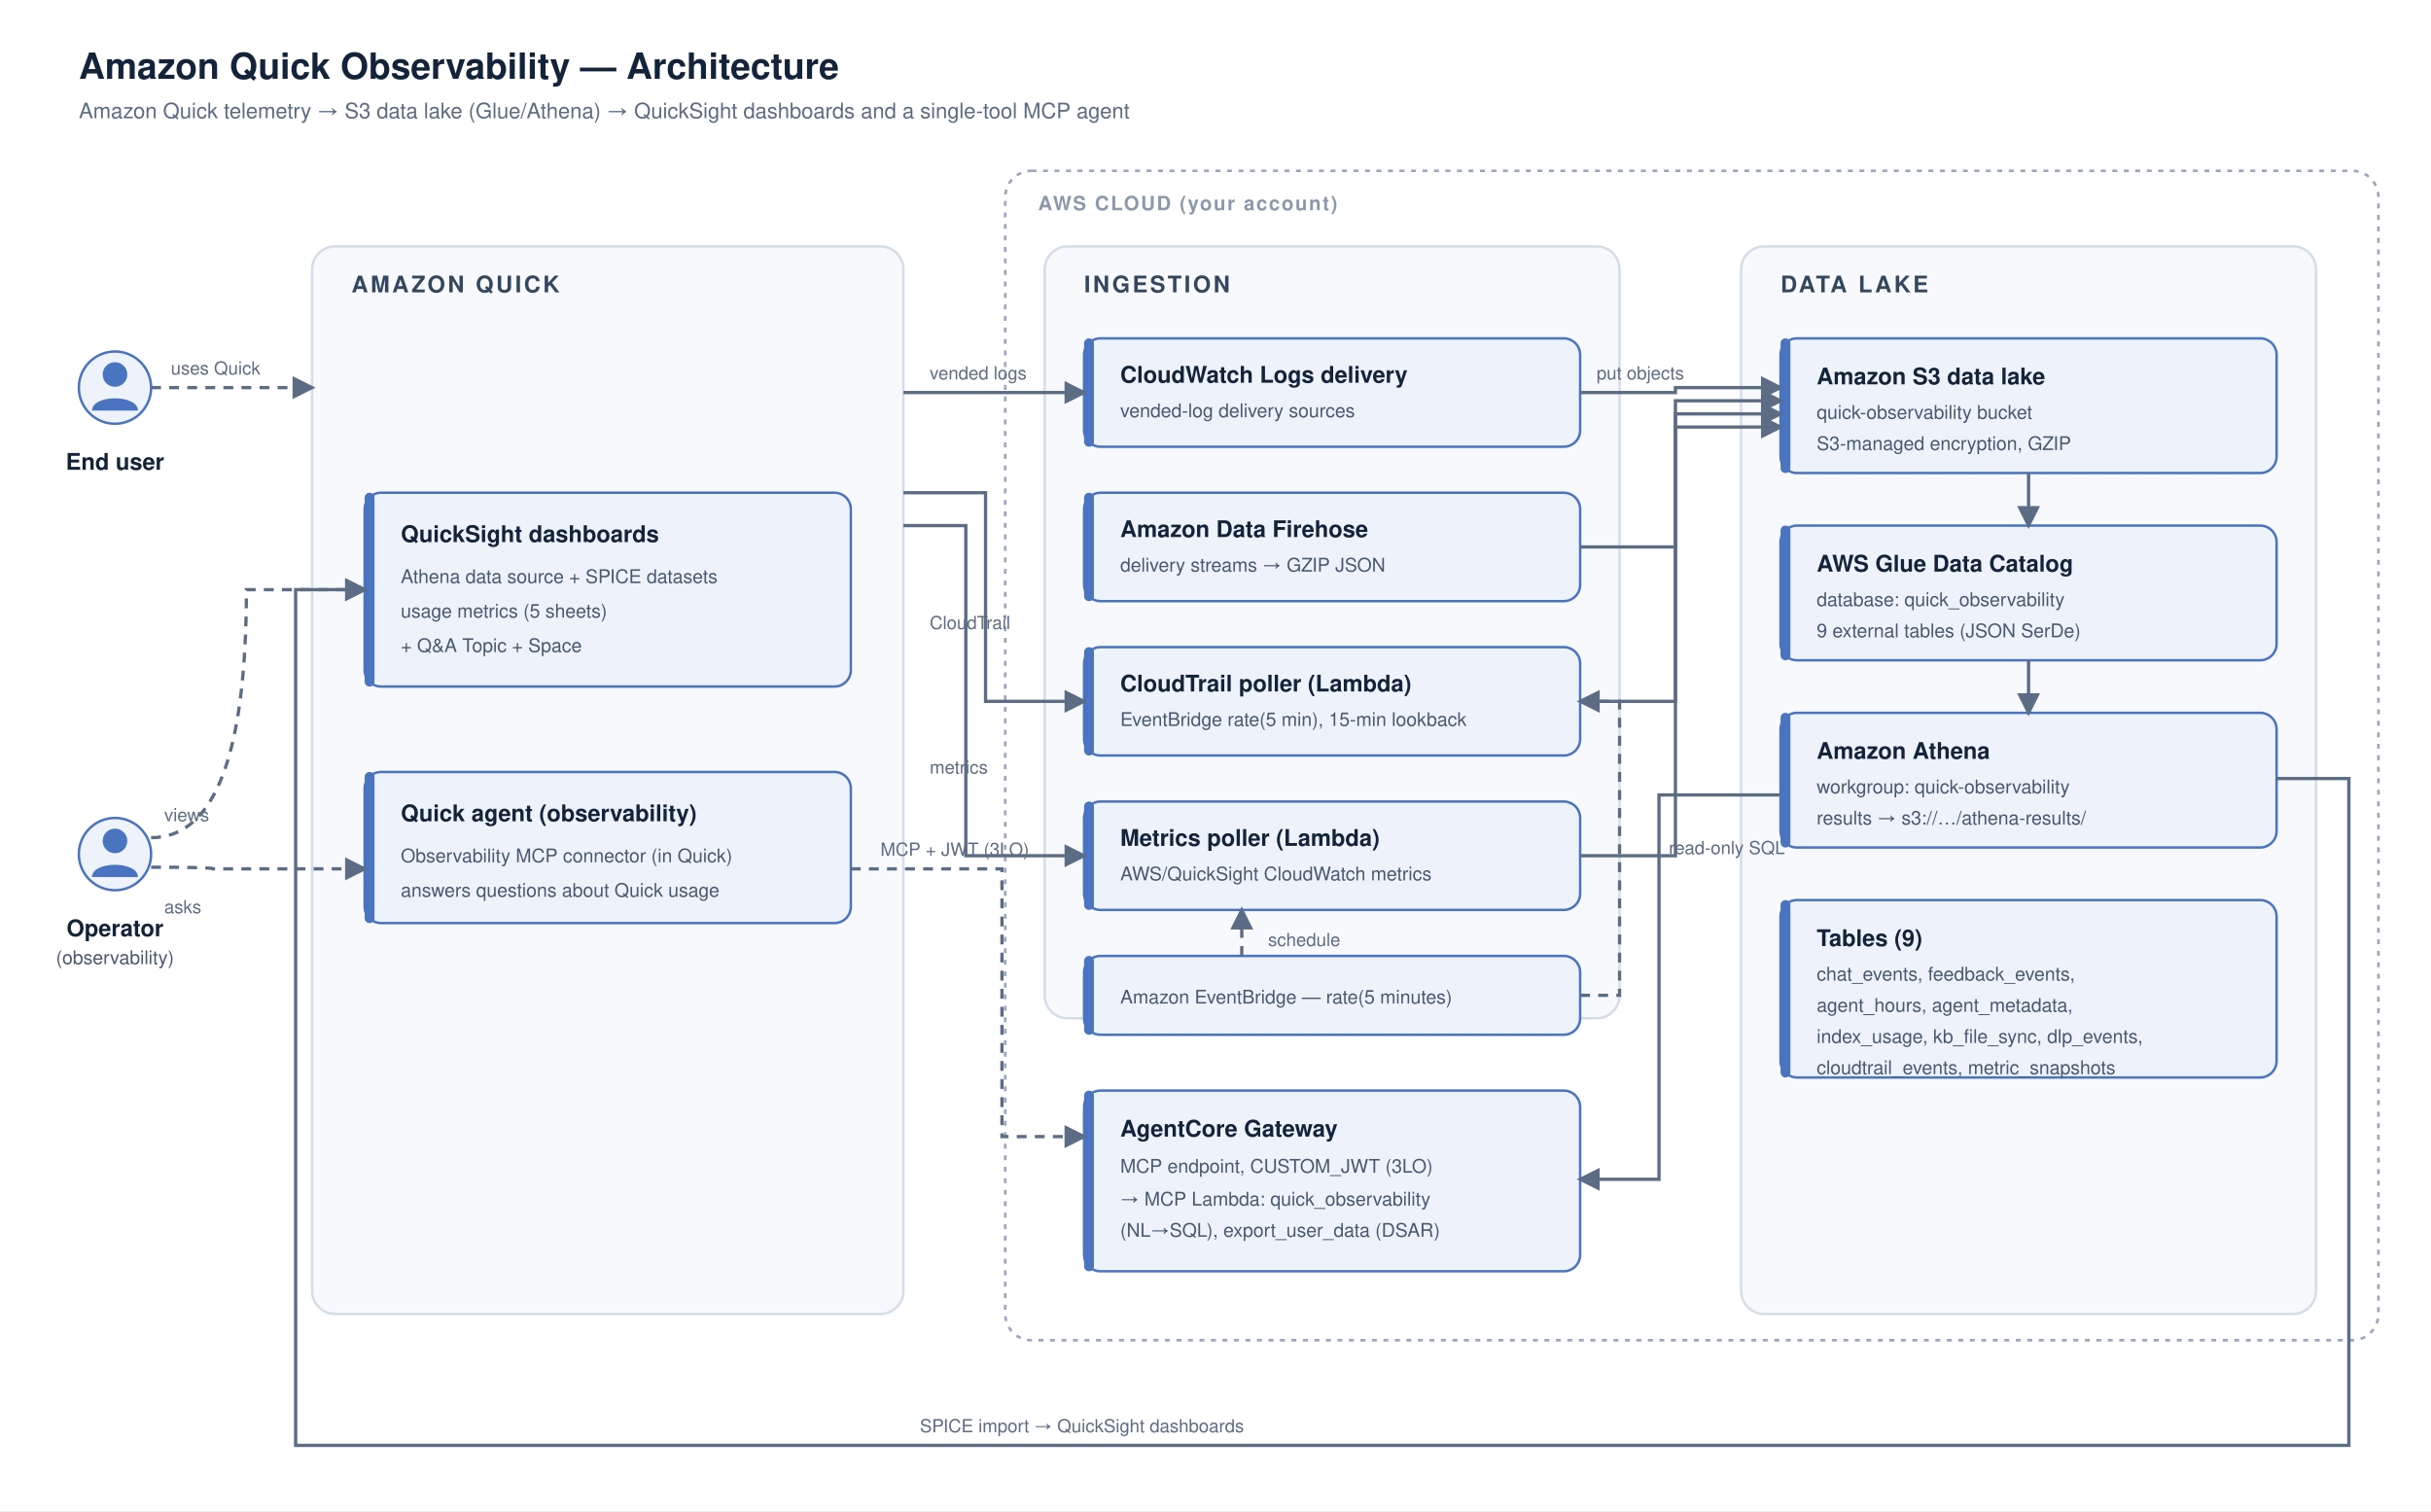
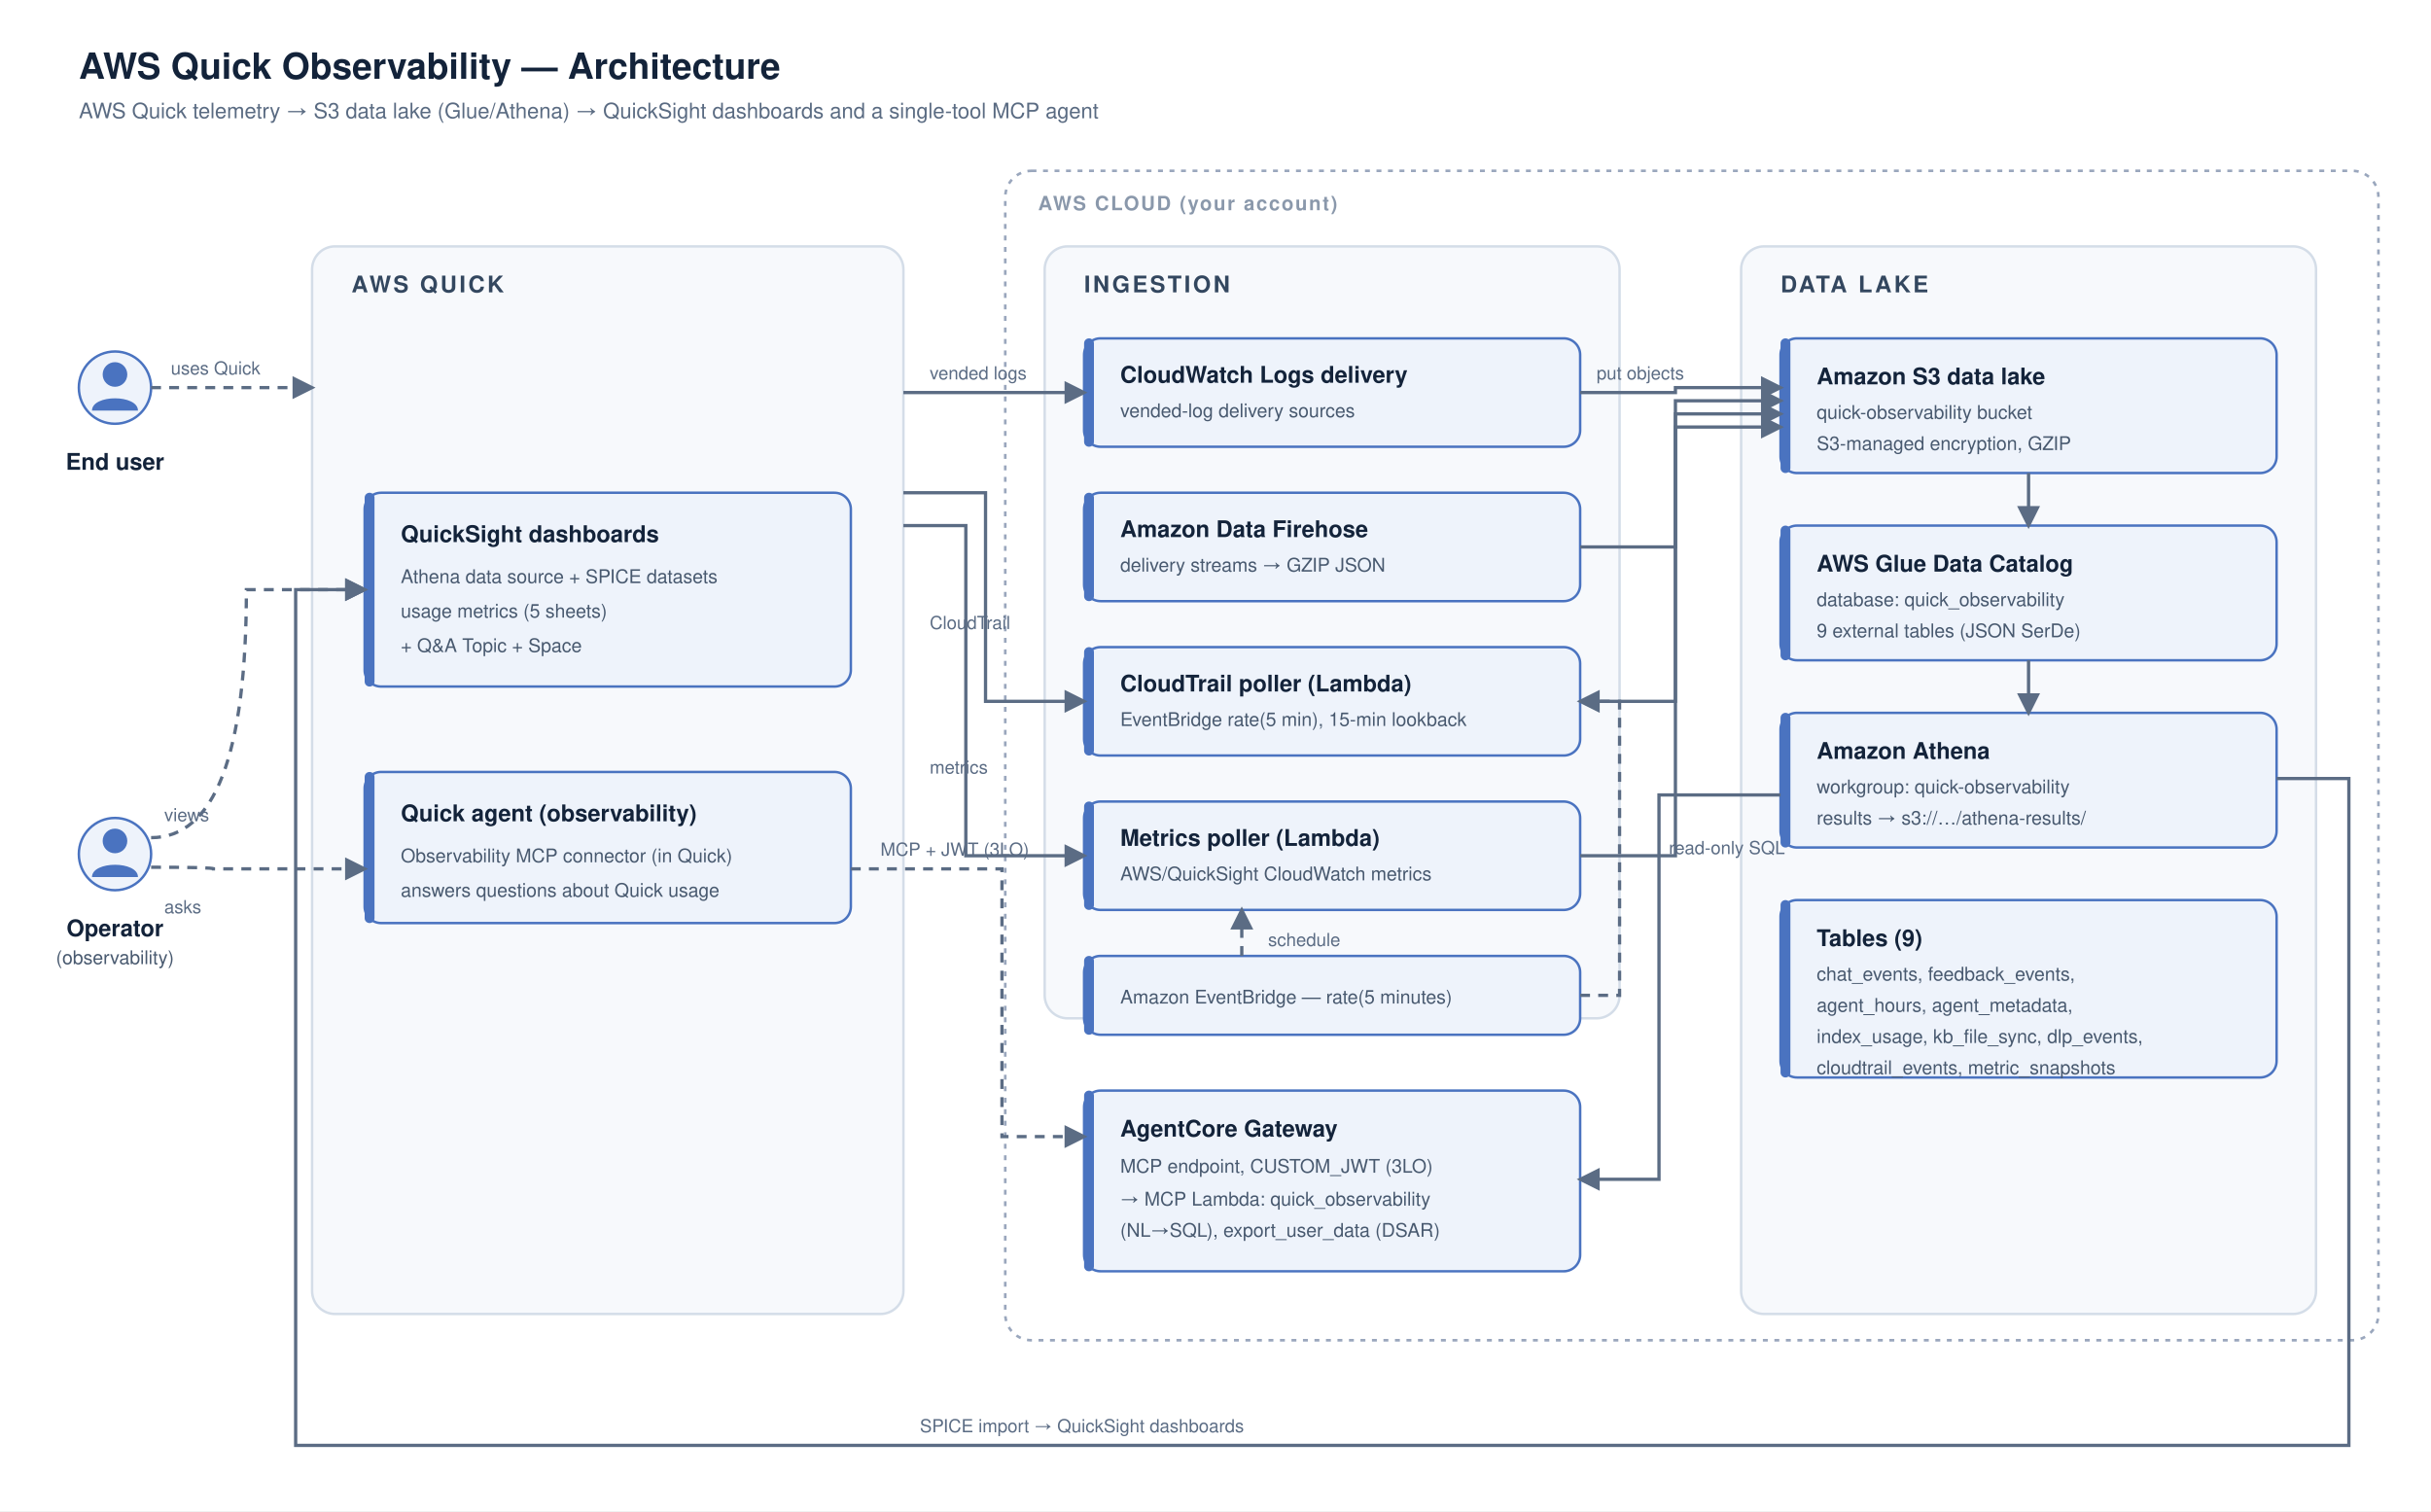
<svg xmlns="http://www.w3.org/2000/svg" width="1480" height="920" viewBox="0 0 1480 920" font-family="Helvetica, Arial, sans-serif">
  <defs>
    <style>
      .lane  { fill:#f7f9fc; stroke:#d4dde8; stroke-width:1.5; }
      .lane-title { fill:#33475f; font-size:14px; font-weight:700; letter-spacing:1.5px; }
      .aws   { fill:none; stroke:#9aa7bd; stroke-width:1.6; stroke-dasharray:3 4; }
      .aws-title { fill:#8a98ab; font-size:12px; font-weight:bold; letter-spacing:1px; }
      .box   { fill:#eef3fb; stroke:#4a73c0; stroke-width:1.5; }
      .box-accent { fill:#4a73c0; }
      .label { fill:#13233a; font-size:14px; font-weight:700; }
      .sub   { fill:#48596f; font-size:11.5px; }
      .muted { fill:#8a98ab; font-size:11.5px; }
      .edge  { stroke:#5b6c84; stroke-width:2; fill:none; marker-end:url(#arrow); }
      .edge-dash { stroke:#5b6c84; stroke-width:2; fill:none; stroke-dasharray:6 5; marker-end:url(#arrow); }
      .elabel { fill:#5b6c84; font-size:11px; }
      .title { fill:#13233a; font-size:22px; font-weight:bold; }
      .subtitle { fill:#5a6b82; font-size:13px; }
    </style>
    <marker id="arrow" viewBox="0 0 10 10" refX="8.5" refY="5" markerWidth="7" markerHeight="7" orient="auto-start-reverse">
      <path d="M0,0 L10,5 L0,10 z" fill="#5b6c84" />
    </marker>
  </defs>
  <rect x="0" y="0" width="1480" height="920" fill="#ffffff" />
-   <text x="48" y="48" class="title">Amazon Quick Observability — Architecture</text>
-   <text x="48" y="72" class="subtitle">Amazon Quick telemetry → S3 data lake (Glue/Athena) → QuickSight dashboards and a single-tool MCP agent</text>
+   <text x="48" y="48" class="title">AWS Quick Observability — Architecture</text>
+   <text x="48" y="72" class="subtitle">AWS Quick telemetry → S3 data lake (Glue/Athena) → QuickSight dashboards and a single-tool MCP agent</text>
  <circle cx="70" cy="236" r="22" fill="#eef3fb" stroke="#4a73c0" stroke-width="1.5" />
  <circle cx="70" cy="228" r="7.5" fill="#4a73c0" />
  <path d="M56 250 c0 -10 28 -10 28 0 z" fill="#4a73c0" />
  <text x="70" y="286" text-anchor="middle" class="label">End user</text>
  <circle cx="70" cy="520" r="22" fill="#eef3fb" stroke="#4a73c0" stroke-width="1.5" />
  <circle cx="70" cy="512" r="7.5" fill="#4a73c0" />
  <path d="M56 534 c0 -10 28 -10 28 0 z" fill="#4a73c0" />
  <text x="70" y="570" text-anchor="middle" class="label">Operator</text>
  <text x="70" y="587" text-anchor="middle" class="sub">(observability)</text>
  <rect class="aws" x="612" y="104" width="836" height="712" rx="16" />
  <text x="632" y="128" class="aws-title">AWS CLOUD (your account)</text>
  <rect class="lane" x="190" y="150" width="360" height="650" rx="14" />
-   <text x="214" y="178" class="lane-title">AMAZON QUICK</text>
+   <text x="214" y="178" class="lane-title">AWS QUICK</text>
  <rect class="lane" x="636" y="150" width="350" height="470" rx="14" />
  <text x="660" y="178" class="lane-title">INGESTION</text>
  <rect class="lane" x="1060" y="150" width="350" height="650" rx="14" />
  <text x="1084" y="178" class="lane-title">DATA LAKE</text>
  <rect class="box" x="222" y="300" width="296" height="118" rx="10" />
  <rect class="box-accent" x="222" y="300" width="6" height="118" rx="3" />
  <text x="244" y="330" class="label">QuickSight dashboards</text>
  <text x="244" y="355" class="sub">Athena data source + SPICE datasets</text>
  <text x="244" y="376" class="sub">usage metrics (5 sheets)</text>
  <text x="244" y="397" class="sub">+ Q&amp;A Topic + Space</text>
  <rect class="box" x="222" y="470" width="296" height="92" rx="10" />
  <rect class="box-accent" x="222" y="470" width="6" height="92" rx="3" />
  <text x="244" y="500" class="label">Quick agent (observability)</text>
  <text x="244" y="525" class="sub">Observability MCP connector (in Quick)</text>
  <text x="244" y="546" class="sub">answers questions about Quick usage</text>
  <rect class="box" x="660" y="206" width="302" height="66" rx="10" />
  <rect class="box-accent" x="660" y="206" width="6" height="66" rx="3" />
  <text x="682" y="233" class="label">CloudWatch Logs delivery</text>
  <text x="682" y="254" class="sub">vended-log delivery sources</text>
  <rect class="box" x="660" y="300" width="302" height="66" rx="10" />
  <rect class="box-accent" x="660" y="300" width="6" height="66" rx="3" />
  <text x="682" y="327" class="label">Amazon Data Firehose</text>
  <text x="682" y="348" class="sub">delivery streams → GZIP JSON</text>
  <rect class="box" x="660" y="394" width="302" height="66" rx="10" />
  <rect class="box-accent" x="660" y="394" width="6" height="66" rx="3" />
  <text x="682" y="421" class="label">CloudTrail poller (Lambda)</text>
  <text x="682" y="442" class="sub">EventBridge rate(5 min), 15-min lookback</text>
  <rect class="box" x="660" y="488" width="302" height="66" rx="10" />
  <rect class="box-accent" x="660" y="488" width="6" height="66" rx="3" />
  <text x="682" y="515" class="label">Metrics poller (Lambda)</text>
  <text x="682" y="536" class="sub">AWS/QuickSight CloudWatch metrics</text>
  <rect class="box" x="660" y="582" width="302" height="48" rx="10" />
  <rect class="box-accent" x="660" y="582" width="6" height="48" rx="3" />
  <text x="682" y="611" class="sub">Amazon EventBridge — rate(5 minutes)</text>
  <rect class="box" x="1084" y="206" width="302" height="82" rx="10" />
  <rect class="box-accent" x="1084" y="206" width="6" height="82" rx="3" />
  <text x="1106" y="234" class="label">Amazon S3 data lake</text>
  <text x="1106" y="255" class="sub">quick-observability bucket</text>
  <text x="1106" y="274" class="sub">S3-managed encryption, GZIP</text>
  <rect class="box" x="1084" y="320" width="302" height="82" rx="10" />
  <rect class="box-accent" x="1084" y="320" width="6" height="82" rx="3" />
  <text x="1106" y="348" class="label">AWS Glue Data Catalog</text>
  <text x="1106" y="369" class="sub">database: quick_observability</text>
  <text x="1106" y="388" class="sub">9 external tables (JSON SerDe)</text>
  <rect class="box" x="1084" y="434" width="302" height="82" rx="10" />
  <rect class="box-accent" x="1084" y="434" width="6" height="82" rx="3" />
  <text x="1106" y="462" class="label">Amazon Athena</text>
  <text x="1106" y="483" class="sub">workgroup: quick-observability</text>
  <text x="1106" y="502" class="sub">results → s3://…/athena-results/</text>
  <rect class="box" x="1084" y="548" width="302" height="108" rx="10" />
  <rect class="box-accent" x="1084" y="548" width="6" height="108" rx="3" />
  <text x="1106" y="576" class="label">Tables (9)</text>
  <text x="1106" y="597" class="sub">chat_events, feedback_events,</text>
  <text x="1106" y="616" class="sub">agent_hours, agent_metadata,</text>
  <text x="1106" y="635" class="sub">index_usage, kb_file_sync, dlp_events,</text>
  <text x="1106" y="654" class="sub">cloudtrail_events, metric_snapshots</text>
  <rect class="box" x="660" y="664" width="302" height="110" rx="10" />
  <rect class="box-accent" x="660" y="664" width="6" height="110" rx="3" />
  <text x="682" y="692" class="label">AgentCore Gateway</text>
  <text x="682" y="714" class="sub">MCP endpoint, CUSTOM_JWT (3LO)</text>
  <text x="682" y="734" class="sub">→ MCP Lambda: quick_observability</text>
  <text x="682" y="753" class="sub">(NL→SQL), export_user_data (DSAR)</text>
  <path class="edge-dash" d="M92 236 H190" />
  <text class="elabel" x="104" y="228">uses Quick</text>
  <path class="edge-dash" d="M92 510 Q150 510 150 359 H222" />
  <text class="elabel" x="100" y="500">views</text>
  <path class="edge-dash" d="M92 528 Q130 528 130 529 H222" />
  <text class="elabel" x="100" y="556">asks</text>
  <path class="edge" d="M550 239 H660" />
  <text class="elabel" x="566" y="231">vended logs</text>
  <path class="edge" d="M550 300 H600 V427 H660" />
  <text class="elabel" x="566" y="383">CloudTrail</text>
  <path class="edge" d="M550 320 H588 V521 H660" />
  <text class="elabel" x="566" y="471">metrics</text>
  <path class="edge-dash" d="M756 582 V554" />
  <path class="edge-dash" d="M962 606 H986 V427 H962" />
  <text class="elabel" x="772" y="576">schedule</text>
  <path class="edge" d="M962 239 H1020 V236 H1084" />
  <text class="elabel" x="972" y="231">put objects</text>
  <path class="edge" d="M962 333 H1020 V244 H1084" />
  <path class="edge" d="M962 427 H1020 V252 H1084" />
  <path class="edge" d="M962 521 H1020 V260 H1084" />
  <path class="edge" d="M1235 288 V320" />
  <path class="edge" d="M1235 402 V434" />
  <path class="edge" d="M1386 474 H1430 V880 H180 V359 H222" />
  <text class="elabel" x="560" y="872">SPICE import → QuickSight dashboards</text>
  <path class="edge" d="M1084 484 H1010 V718 H962" />
  <text class="elabel" x="1016" y="520">read-only SQL</text>
  <path class="edge-dash" d="M518 529 H610 V692 H660" />
  <text class="elabel" x="536" y="521">MCP + JWT (3LO)</text>
</svg>
